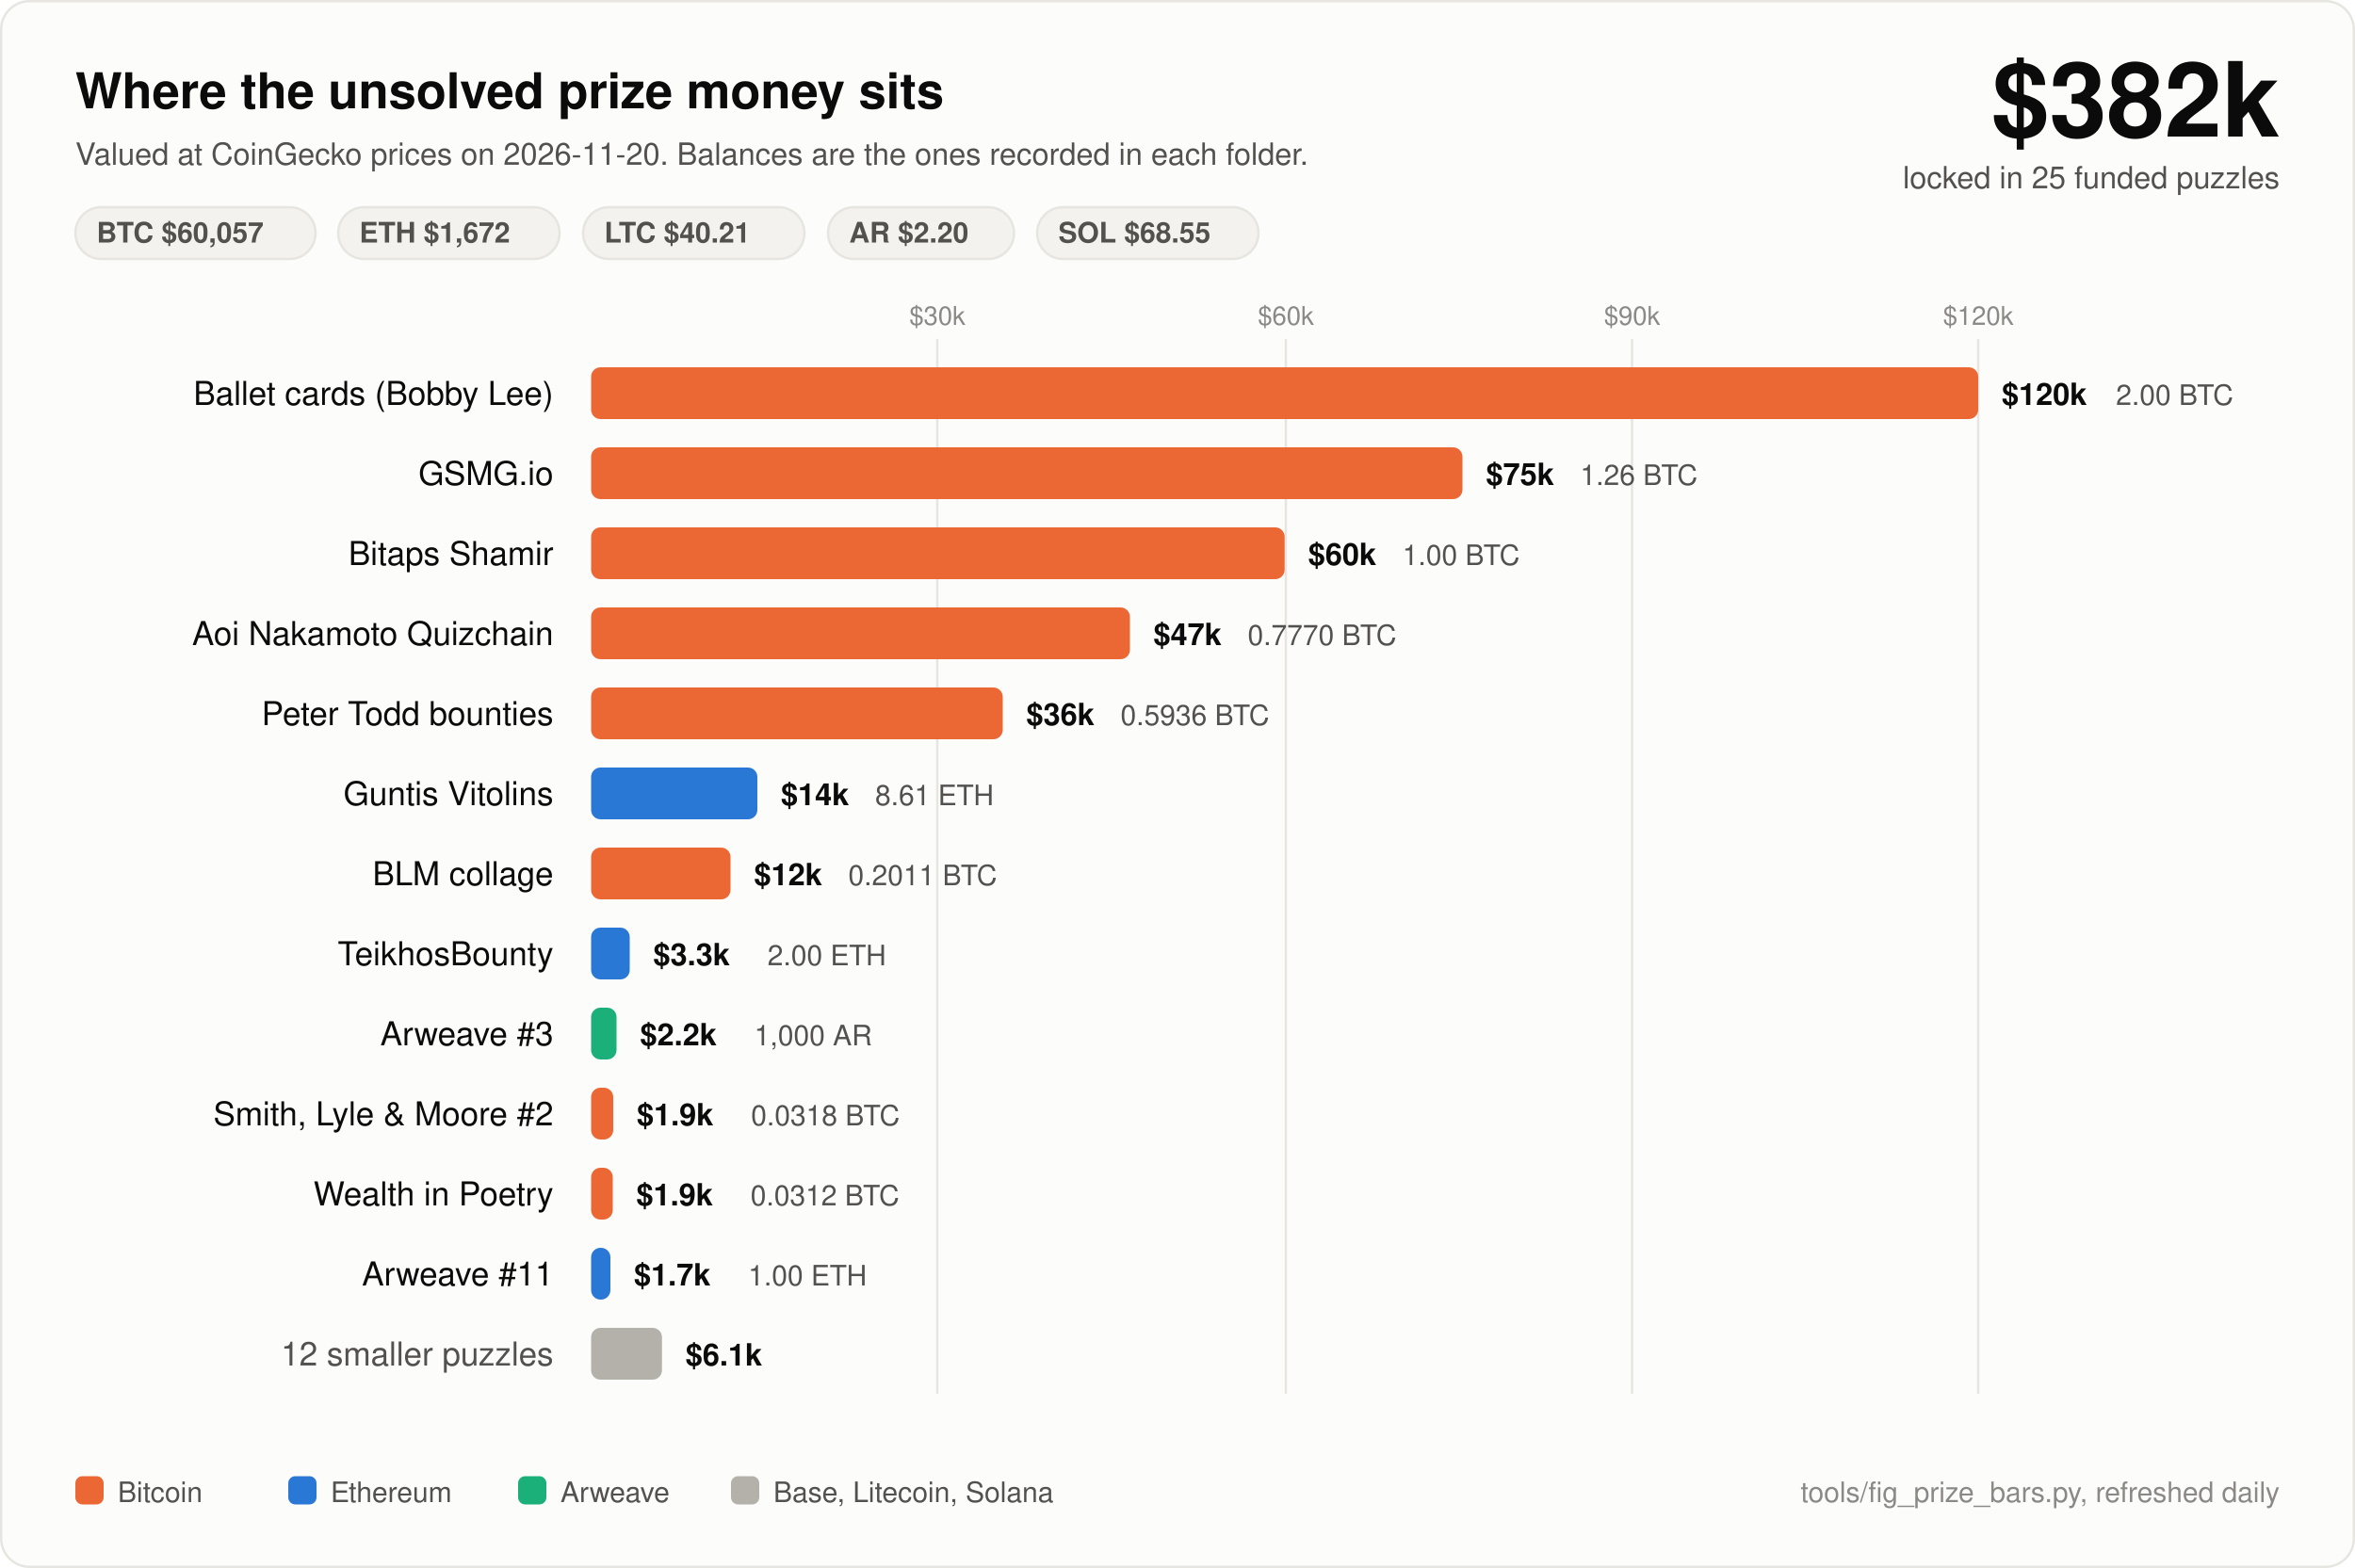
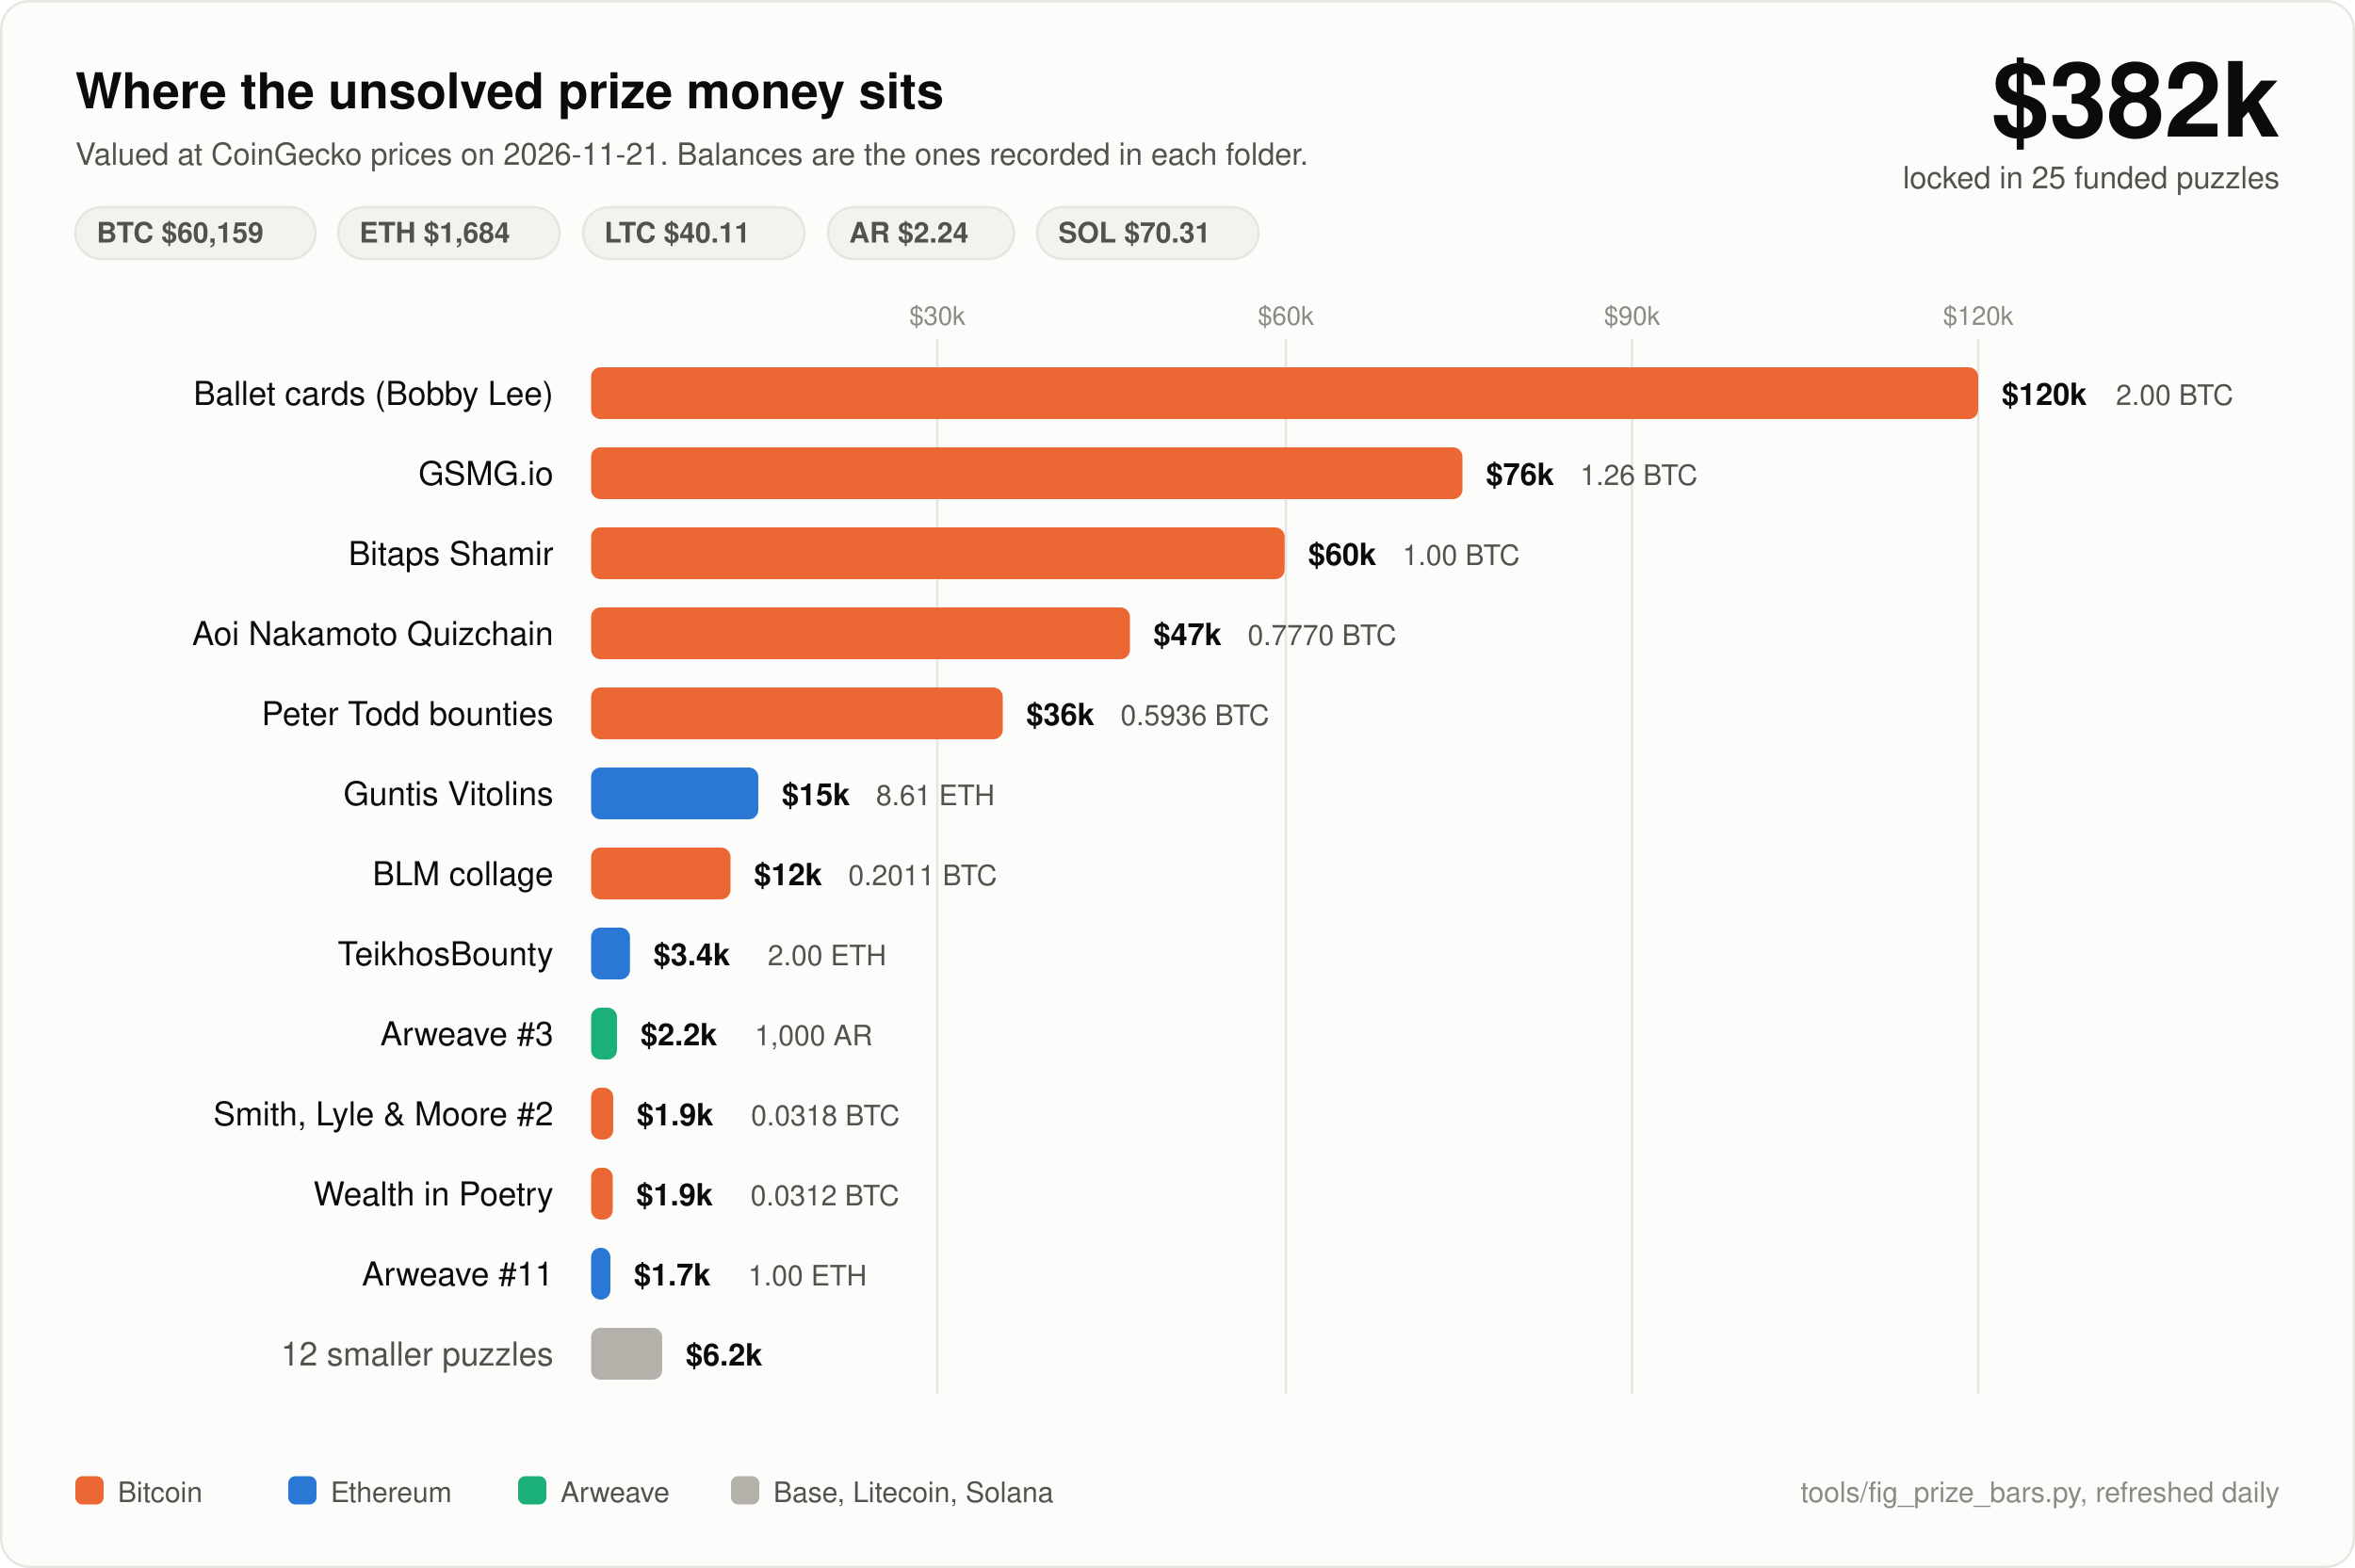
<svg xmlns="http://www.w3.org/2000/svg" width="1000" height="666" viewBox="0 0 1000 666" font-family="ui-sans-serif, -apple-system, Segoe UI, Helvetica, Arial, sans-serif">
  <rect x="0.5" y="0.5" width="999" height="665" rx="12" fill="#fcfcfb" stroke="#e6e5e0" />
  <text x="32" y="46" fill="#0b0b0b" font-size="21" font-weight="700">Where the unsolved prize money sits</text>
-   <text x="32" y="70" fill="#52514e" font-size="13">Valued at CoinGecko prices on 2026-11-20. Balances are the ones recorded in each folder.</text>
+   <text x="32" y="70" fill="#52514e" font-size="13">Valued at CoinGecko prices on 2026-11-21. Balances are the ones recorded in each folder.</text>
  <text x="968" y="58" fill="#0b0b0b" font-size="44" font-weight="700" text-anchor="end">$382k</text>
  <text x="968" y="80" fill="#52514e" font-size="13" text-anchor="end">locked in 25 funded puzzles</text>
  <rect x="32" y="88" width="102" height="22" rx="11" fill="#f3f2ee" stroke="#e6e5e0" />
-   <text x="41" y="103" fill="#52514e" font-size="12" font-weight="600">BTC $60,057</text>
+   <text x="41" y="103" fill="#52514e" font-size="12" font-weight="600">BTC $60,159</text>
  <rect x="143.6" y="88" width="94" height="22" rx="11" fill="#f3f2ee" stroke="#e6e5e0" />
-   <text x="152.6" y="103" fill="#52514e" font-size="12" font-weight="600">ETH $1,672</text>
+   <text x="152.6" y="103" fill="#52514e" font-size="12" font-weight="600">ETH $1,684</text>
  <rect x="247.6" y="88" width="94" height="22" rx="11" fill="#f3f2ee" stroke="#e6e5e0" />
-   <text x="256.6" y="103" fill="#52514e" font-size="12" font-weight="600">LTC $40.21</text>
+   <text x="256.6" y="103" fill="#52514e" font-size="12" font-weight="600">LTC $40.11</text>
  <rect x="351.6" y="88" width="79" height="22" rx="11" fill="#f3f2ee" stroke="#e6e5e0" />
-   <text x="360.6" y="103" fill="#52514e" font-size="12" font-weight="600">AR $2.20</text>
+   <text x="360.6" y="103" fill="#52514e" font-size="12" font-weight="600">AR $2.24</text>
  <rect x="440.4" y="88" width="94" height="22" rx="11" fill="#f3f2ee" stroke="#e6e5e0" />
-   <text x="449.4" y="103" fill="#52514e" font-size="12" font-weight="600">SOL $68.55</text>
+   <text x="449.4" y="103" fill="#52514e" font-size="12" font-weight="600">SOL $70.31</text>
  <line x1="398" y1="144" x2="398" y2="592" stroke="#e6e5e0" stroke-width="1" />
  <text x="398" y="138" fill="#8a8985" font-size="11" text-anchor="middle">$30k</text>
  <line x1="546" y1="144" x2="546" y2="592" stroke="#e6e5e0" stroke-width="1" />
  <text x="546" y="138" fill="#8a8985" font-size="11" text-anchor="middle">$60k</text>
  <line x1="693" y1="144" x2="693" y2="592" stroke="#e6e5e0" stroke-width="1" />
  <text x="693" y="138" fill="#8a8985" font-size="11" text-anchor="middle">$90k</text>
  <line x1="840" y1="144" x2="840" y2="592" stroke="#e6e5e0" stroke-width="1" />
  <text x="840" y="138" fill="#8a8985" font-size="11" text-anchor="middle">$120k</text>
  <text x="235" y="172" fill="#0b0b0b" font-size="14" text-anchor="end">Ballet cards (Bobby Lee)</text>
  <rect x="251" y="156" width="589.0" height="22" rx="4" fill="#eb6834" />
  <text x="850.0" y="172" fill="#0b0b0b" font-size="13" font-weight="600">$120k</text>
  <text x="898.5" y="172" fill="#52514e" font-size="12">2.00 BTC</text>
  <text x="235" y="206" fill="#0b0b0b" font-size="14" text-anchor="end">GSMG.io</text>
  <rect x="251" y="190" width="370.0" height="22" rx="4" fill="#eb6834" />
-   <text x="631.0" y="206" fill="#0b0b0b" font-size="13" font-weight="600">$75k</text>
+   <text x="631.0" y="206" fill="#0b0b0b" font-size="13" font-weight="600">$76k</text>
  <text x="671.0" y="206" fill="#52514e" font-size="12">1.26 BTC</text>
  <text x="235" y="240" fill="#0b0b0b" font-size="14" text-anchor="end">Bitaps Shamir</text>
  <rect x="251" y="224" width="294.5" height="22" rx="4" fill="#eb6834" />
  <text x="555.5" y="240" fill="#0b0b0b" font-size="13" font-weight="600">$60k</text>
  <text x="595.5" y="240" fill="#52514e" font-size="12">1.00 BTC</text>
  <text x="235" y="274" fill="#0b0b0b" font-size="14" text-anchor="end">Aoi Nakamoto Quizchain</text>
  <rect x="251" y="258" width="228.8" height="22" rx="4" fill="#eb6834" />
  <text x="489.8" y="274" fill="#0b0b0b" font-size="13" font-weight="600">$47k</text>
  <text x="529.8" y="274" fill="#52514e" font-size="12">0.7770 BTC</text>
  <text x="235" y="308" fill="#0b0b0b" font-size="14" text-anchor="end">Peter Todd bounties</text>
  <rect x="251" y="292" width="174.8" height="22" rx="4" fill="#eb6834" />
  <text x="435.8" y="308" fill="#0b0b0b" font-size="13" font-weight="600">$36k</text>
  <text x="475.8" y="308" fill="#52514e" font-size="12">0.5936 BTC</text>
  <text x="235" y="342" fill="#0b0b0b" font-size="14" text-anchor="end">Guntis Vitolins</text>
-   <rect x="251" y="326" width="70.6" height="22" rx="4" fill="#2a78d6" />
-   <text x="331.6" y="342" fill="#0b0b0b" font-size="13" font-weight="600">$14k</text>
-   <text x="371.6" y="342" fill="#52514e" font-size="12">8.61 ETH</text>
+   <rect x="251" y="326" width="71.0" height="22" rx="4" fill="#2a78d6" />
+   <text x="332.0" y="342" fill="#0b0b0b" font-size="13" font-weight="600">$15k</text>
+   <text x="372.0" y="342" fill="#52514e" font-size="12">8.61 ETH</text>
  <text x="235" y="376" fill="#0b0b0b" font-size="14" text-anchor="end">BLM collage</text>
  <rect x="251" y="360" width="59.2" height="22" rx="4" fill="#eb6834" />
  <text x="320.2" y="376" fill="#0b0b0b" font-size="13" font-weight="600">$12k</text>
  <text x="360.2" y="376" fill="#52514e" font-size="12">0.2011 BTC</text>
  <text x="235" y="410" fill="#0b0b0b" font-size="14" text-anchor="end">TeikhosBounty</text>
-   <rect x="251" y="394" width="16.4" height="22" rx="4" fill="#2a78d6" />
-   <text x="277.4" y="410" fill="#0b0b0b" font-size="13" font-weight="600">$3.3k</text>
-   <text x="325.9" y="410" fill="#52514e" font-size="12">2.00 ETH</text>
+   <rect x="251" y="394" width="16.5" height="22" rx="4" fill="#2a78d6" />
+   <text x="277.5" y="410" fill="#0b0b0b" font-size="13" font-weight="600">$3.4k</text>
+   <text x="326.0" y="410" fill="#52514e" font-size="12">2.00 ETH</text>
  <text x="235" y="444" fill="#0b0b0b" font-size="14" text-anchor="end">Arweave #3</text>
-   <rect x="251" y="428" width="10.8" height="22" rx="4" fill="#1baf7a" />
-   <text x="271.8" y="444" fill="#0b0b0b" font-size="13" font-weight="600">$2.2k</text>
-   <text x="320.3" y="444" fill="#52514e" font-size="12">1,000 AR</text>
+   <rect x="251" y="428" width="11.0" height="22" rx="4" fill="#1baf7a" />
+   <text x="272.0" y="444" fill="#0b0b0b" font-size="13" font-weight="600">$2.2k</text>
+   <text x="320.5" y="444" fill="#52514e" font-size="12">1,000 AR</text>
  <text x="235" y="478" fill="#0b0b0b" font-size="14" text-anchor="end">Smith, Lyle &amp; Moore #2</text>
  <rect x="251" y="462" width="9.4" height="22" rx="4" fill="#eb6834" />
  <text x="270.4" y="478" fill="#0b0b0b" font-size="13" font-weight="600">$1.9k</text>
  <text x="318.9" y="478" fill="#52514e" font-size="12">0.0318 BTC</text>
  <text x="235" y="512" fill="#0b0b0b" font-size="14" text-anchor="end">Wealth in Poetry</text>
  <rect x="251" y="496" width="9.2" height="22" rx="4" fill="#eb6834" />
  <text x="270.2" y="512" fill="#0b0b0b" font-size="13" font-weight="600">$1.9k</text>
  <text x="318.7" y="512" fill="#52514e" font-size="12">0.0312 BTC</text>
  <text x="235" y="546" fill="#0b0b0b" font-size="14" text-anchor="end">Arweave #11</text>
  <rect x="251" y="530" width="8.2" height="22" rx="4" fill="#2a78d6" />
  <text x="269.2" y="546" fill="#0b0b0b" font-size="13" font-weight="600">$1.7k</text>
  <text x="317.7" y="546" fill="#52514e" font-size="12">1.00 ETH</text>
  <text x="235" y="580" fill="#52514e" font-size="14" text-anchor="end">12 smaller puzzles</text>
-   <rect x="251" y="564" width="30.1" height="22" rx="4" fill="#b3b1aa" />
-   <text x="291.1" y="580" fill="#0b0b0b" font-size="13" font-weight="600">$6.1k</text>
+   <rect x="251" y="564" width="30.2" height="22" rx="4" fill="#b3b1aa" />
+   <text x="291.2" y="580" fill="#0b0b0b" font-size="13" font-weight="600">$6.2k</text>
  <rect x="32" y="627" width="12" height="12" rx="3" fill="#eb6834" />
  <text x="50" y="638" fill="#52514e" font-size="12">Bitcoin</text>
  <rect x="122.4" y="627" width="12" height="12" rx="3" fill="#2a78d6" />
  <text x="140.4" y="638" fill="#52514e" font-size="12">Ethereum</text>
  <rect x="220.0" y="627" width="12" height="12" rx="3" fill="#1baf7a" />
  <text x="238.0" y="638" fill="#52514e" font-size="12">Arweave</text>
  <rect x="310.4" y="627" width="12" height="12" rx="3" fill="#b3b1aa" />
  <text x="328.4" y="638" fill="#52514e" font-size="12">Base, Litecoin, Solana</text>
  <text x="968" y="638" fill="#8a8985" font-size="12" text-anchor="end">tools/fig_prize_bars.py, refreshed daily</text>
</svg>
